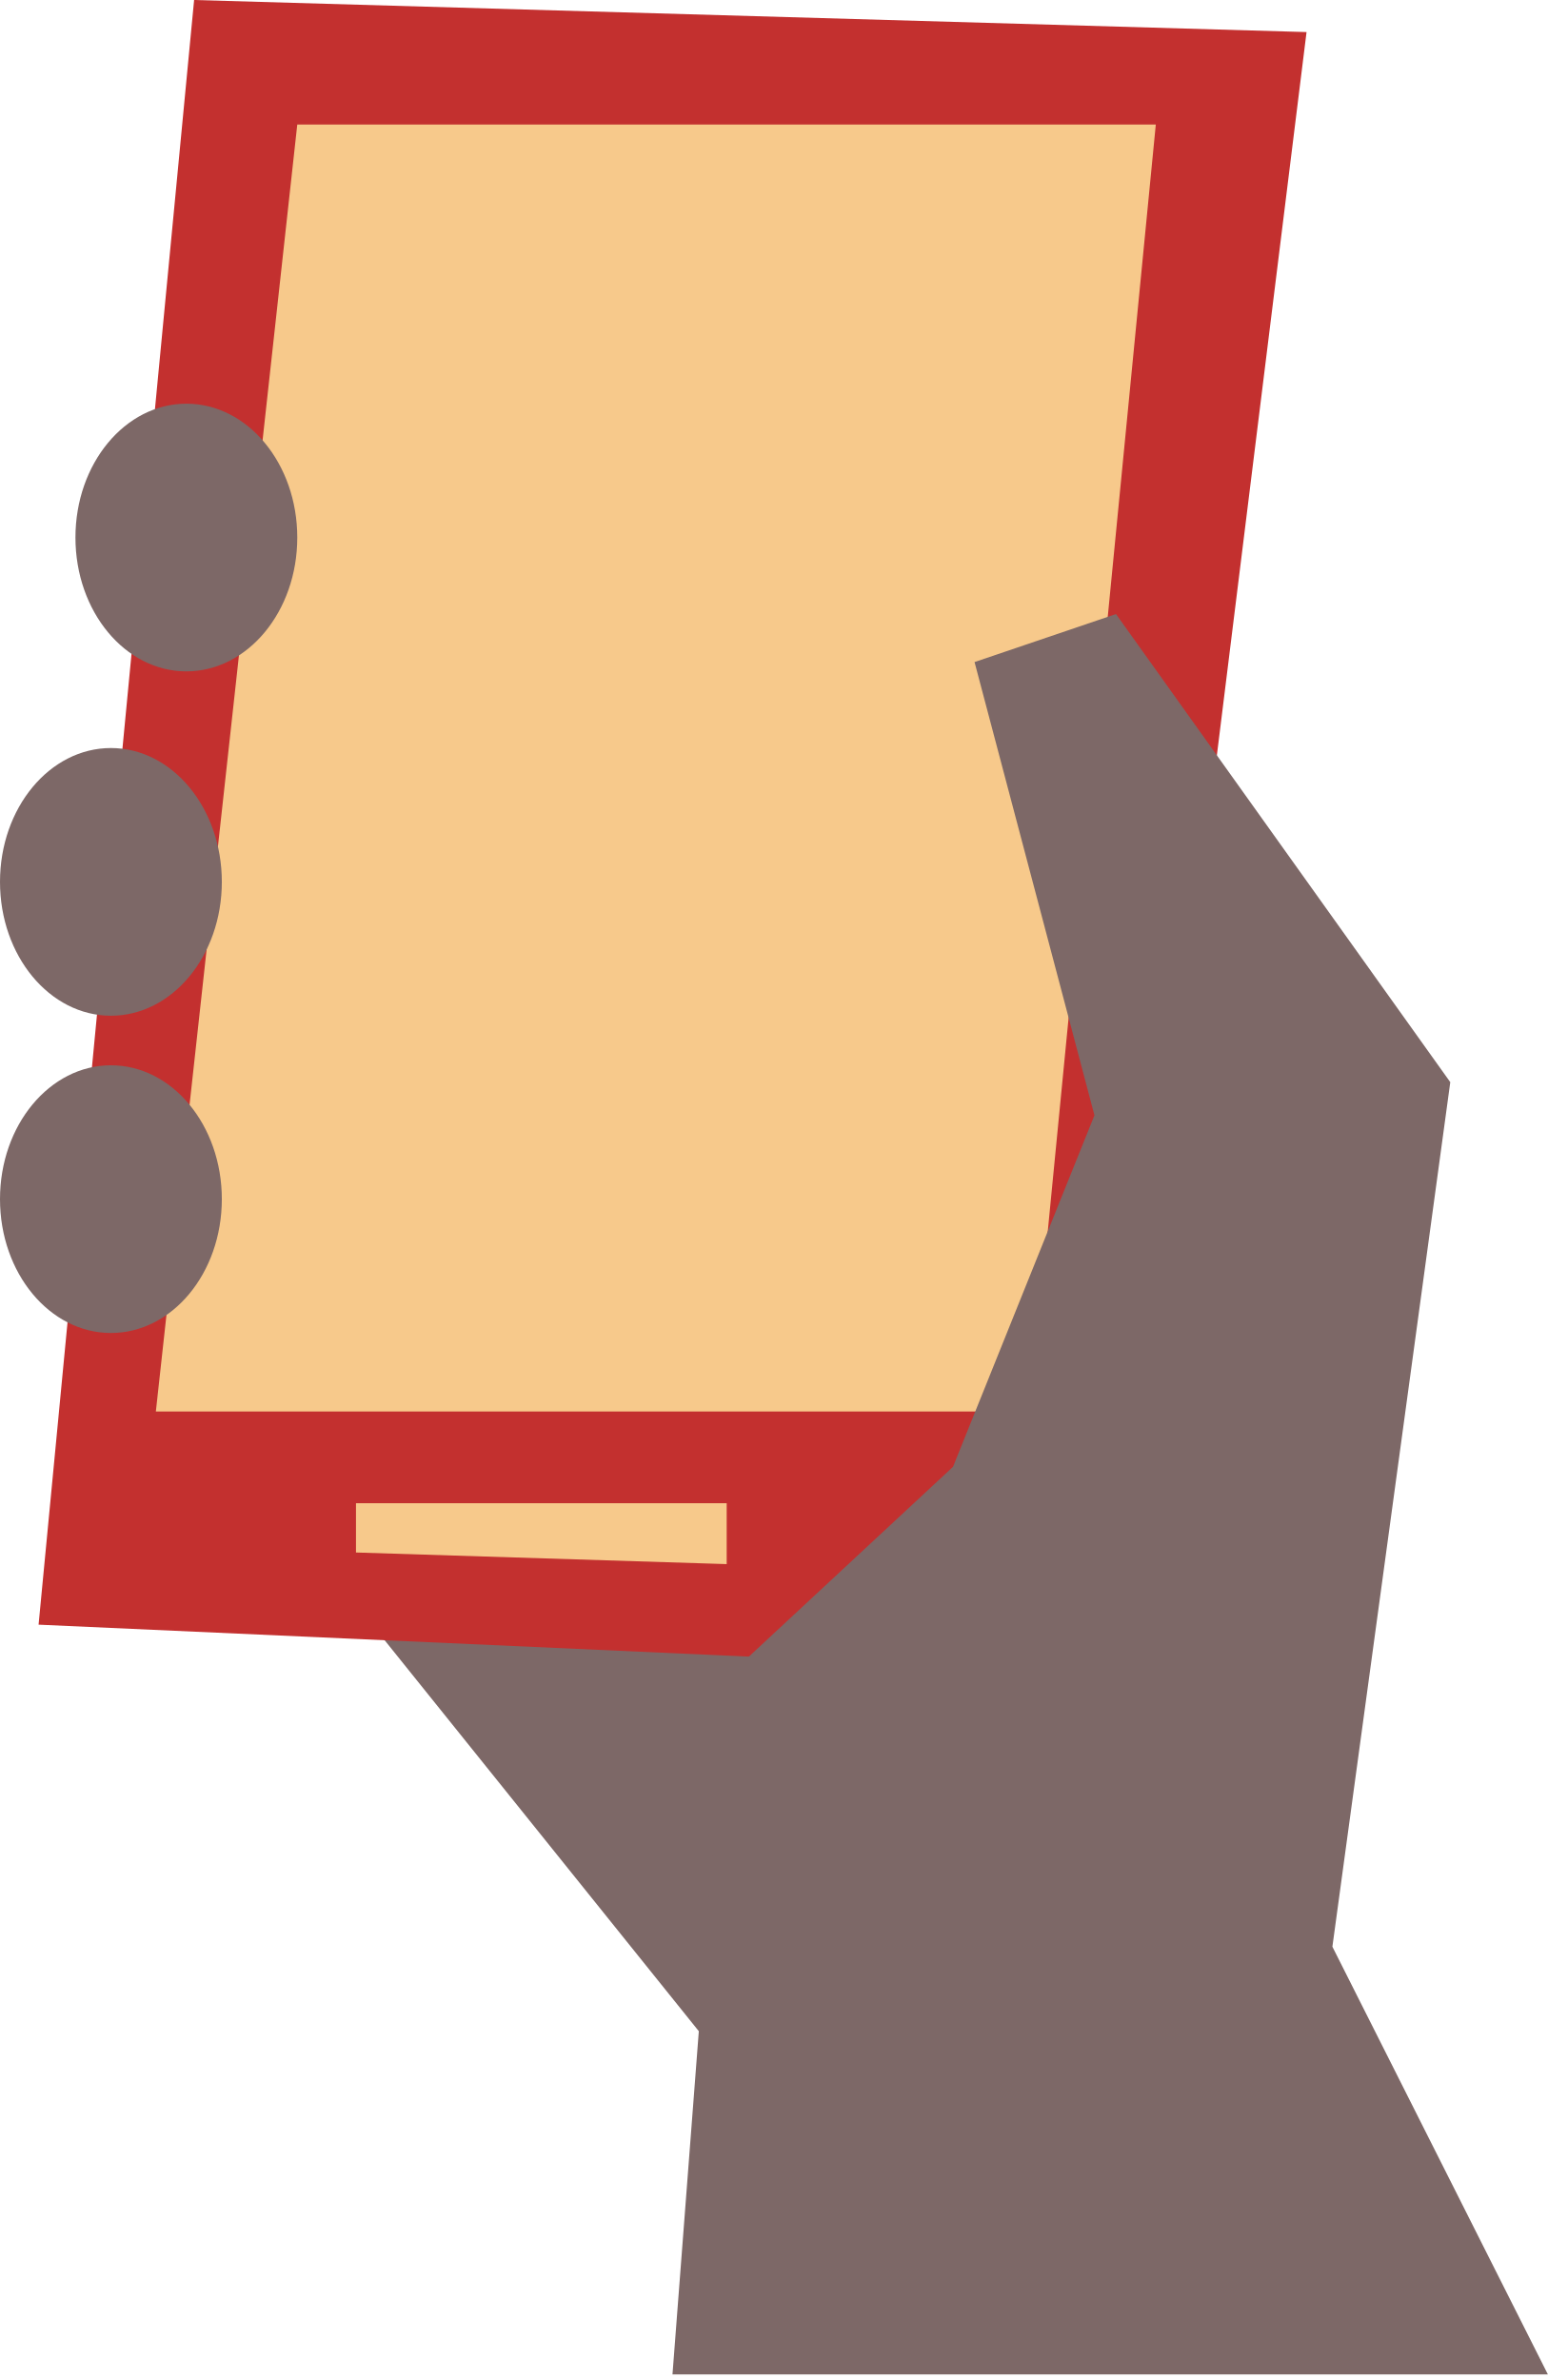
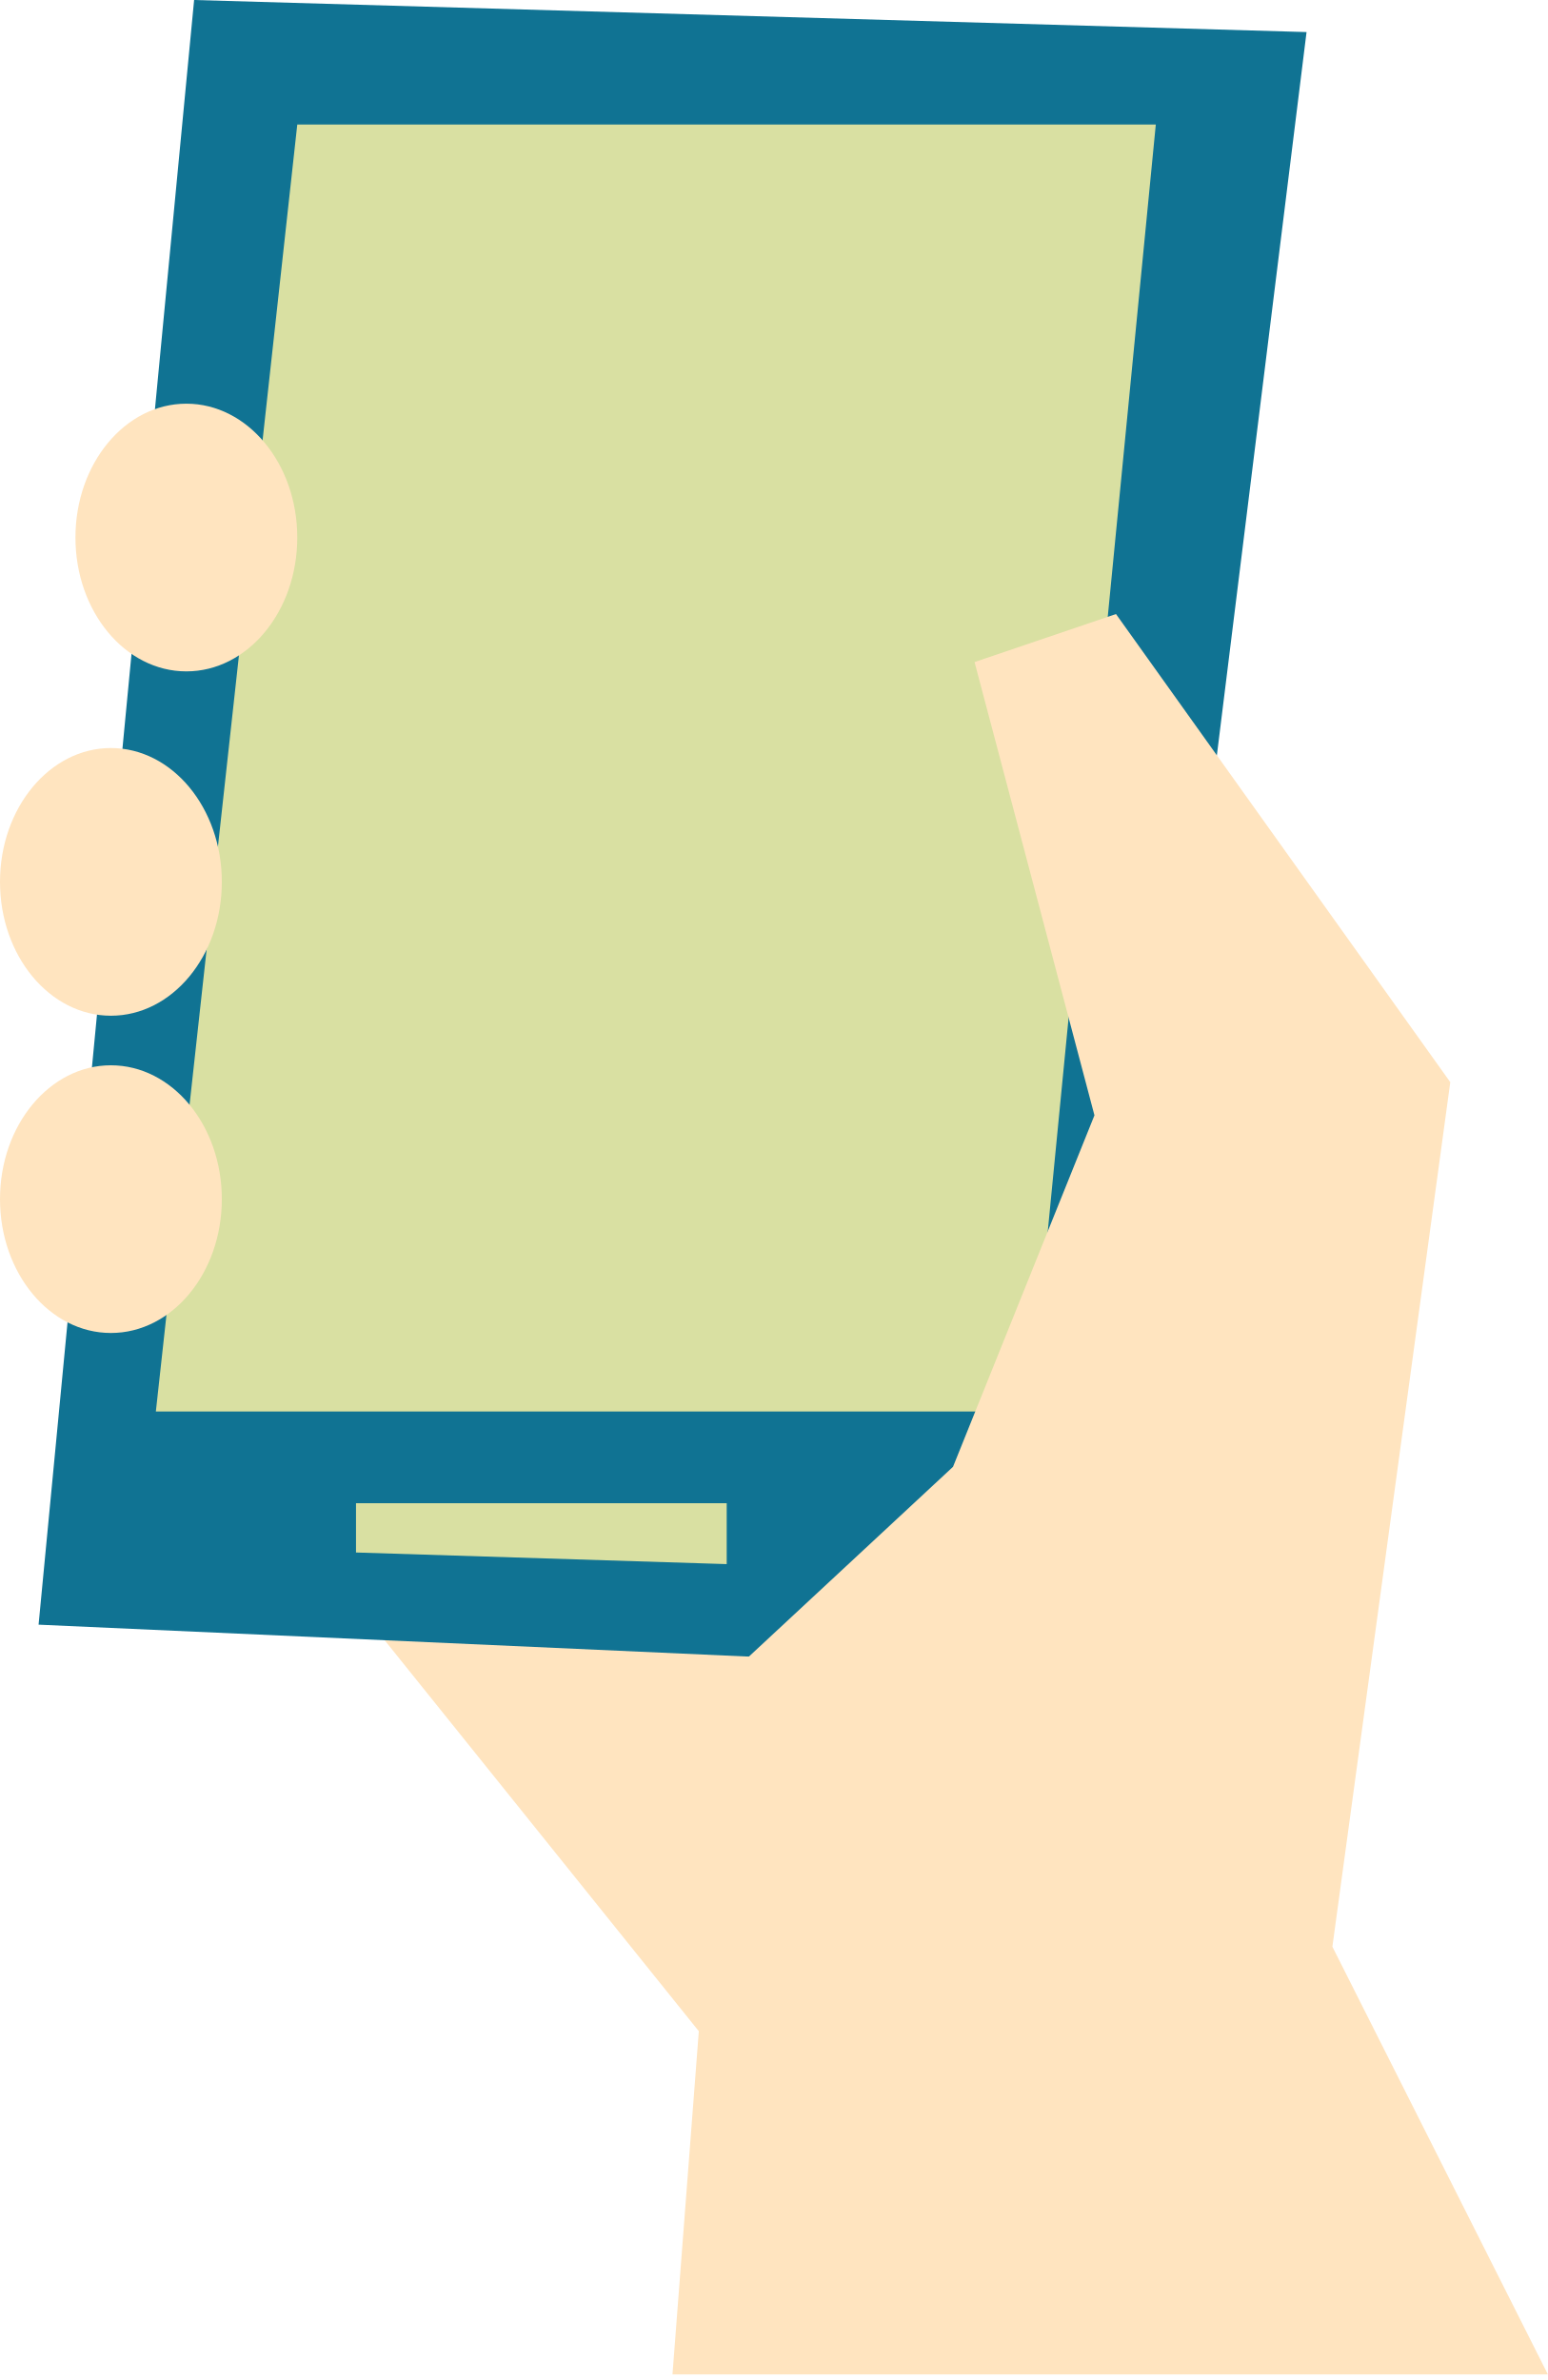
<svg xmlns="http://www.w3.org/2000/svg" fill="none" height="143" viewBox="0 0 93 143" width="93">
-   <path d="m62.714 86.224-49.488.028 42.256 52.587z" fill="#7d6867" />
-   <path d="m2.318 97.617 9.345-97.617 66.837 1.927-12.221 98.566z" fill="#c3302f" />
-   <path d="m17.861 7.483h51.582l-7.548 77.326h-52.531z" fill="#f7c98b" />
-   <g fill="#7d6867">
-     <path d="m11.197 40.339c3.68 0 6.664-3.6 6.664-8.042s-2.984-8.042-6.664-8.042c-3.68 0-6.664 3.6-6.664 8.042s2.984 8.042 6.664 8.042z" />
+   <path d="m62.714 86.224-49.488.028 42.256 52.587z" fill="#ffe4bf" />
+   <path d="m2.318 97.617 9.345-97.617 66.837 1.927-12.221 98.566z" fill="#107393" />
+   <path d="m17.861 7.483h51.582l-7.548 77.326h-52.531z" fill="#d9e0a2" />
+   <g fill="#ffe4bf">
+     <path d="m11.197 40.339c3.68 0 6.664-3.6 6.664-8.042 0-4.441-2.984-8.042-6.664-8.042-3.68 0-6.664 3.6-6.664 8.042 0 4.441 2.984 8.042 6.664 8.042z" />
    <path d="m6.664 61.029c3.68 0 6.664-3.6 6.664-8.042s-2.984-8.042-6.664-8.042c-3.68 0-6.664 3.6-6.664 8.042s2.984 8.042 6.664 8.042z" />
    <path d="m6.664 80.091c3.68 0 6.664-3.6 6.664-8.042 0-4.441-2.984-8.042-6.664-8.042-3.68 0-6.664 3.6-6.664 8.042 0 4.441 2.984 8.042 6.664 8.042z" />
    <path d="m57.259 88.132 8.498-21.119-7.204-27.234 8.498-2.885 20.085 28.127-7.083 51.945 12.947 25.698h-52.596l3.211-41.847z" />
  </g>
-   <path d="m21.388 90.32v2.96l22.273.698v-3.658z" fill="#f7c98b" />
+   <path d="m21.389 90.32v2.96l22.273.698v-3.658z" fill="#d9e0a2" />
</svg>
